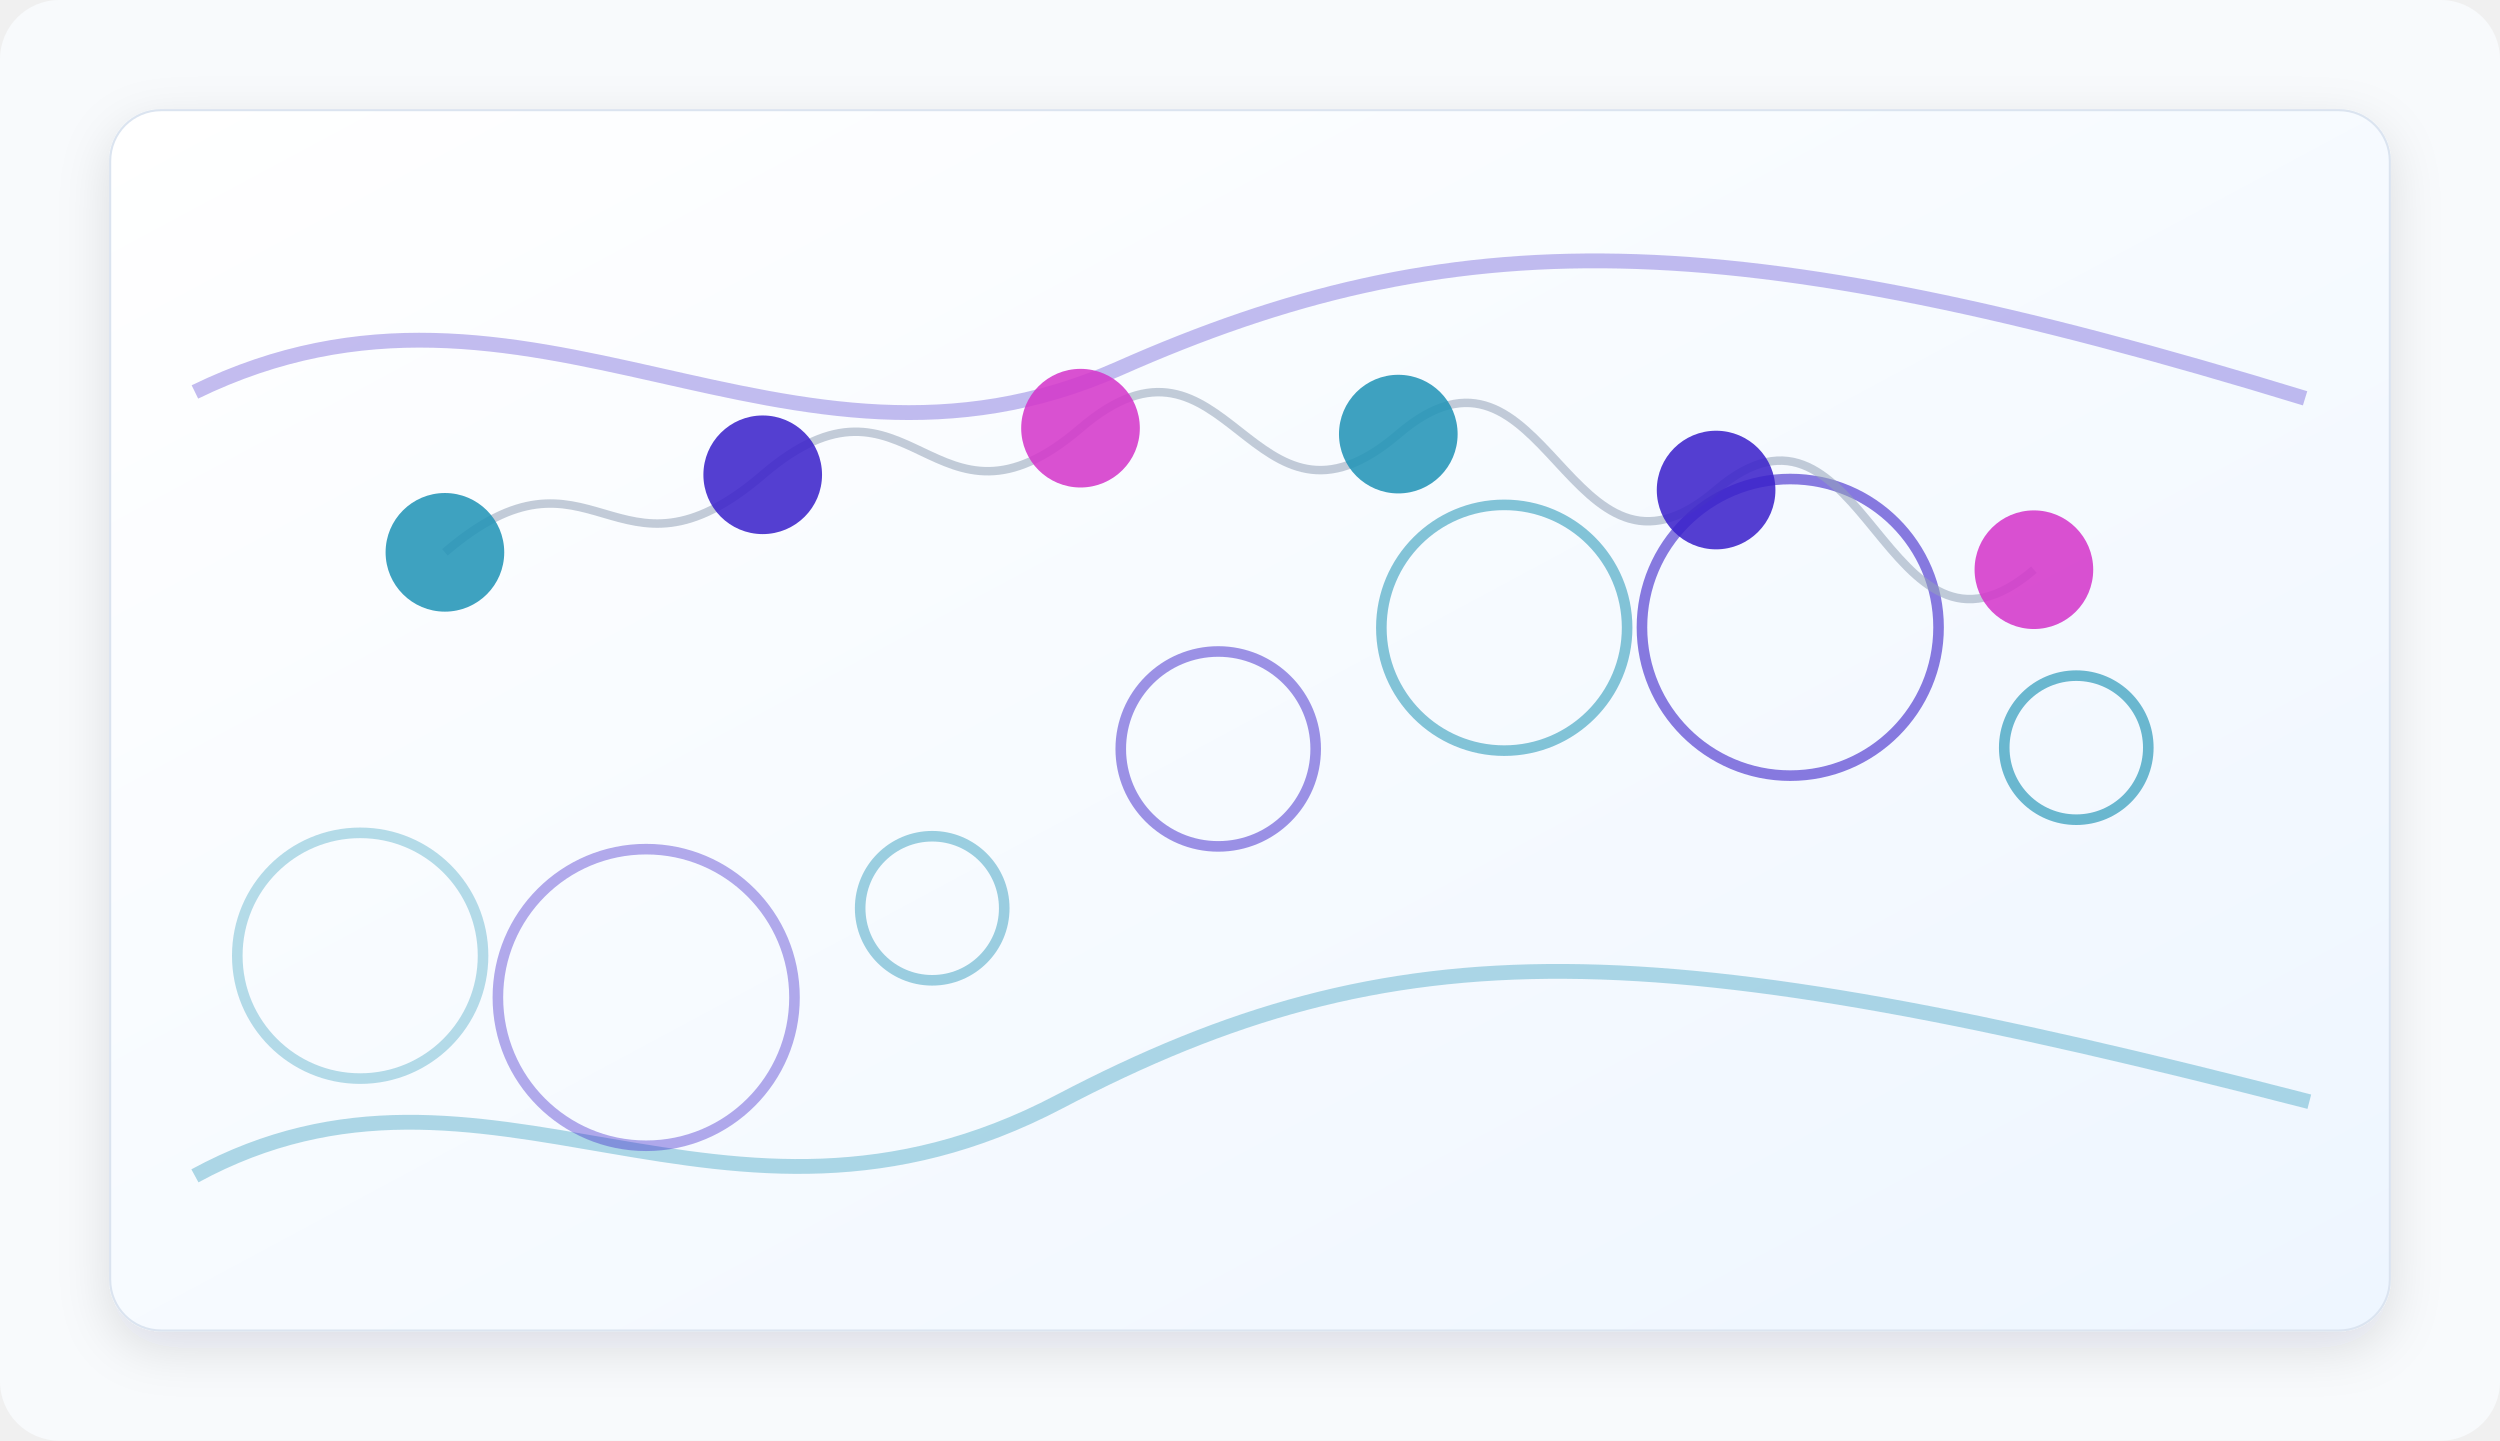
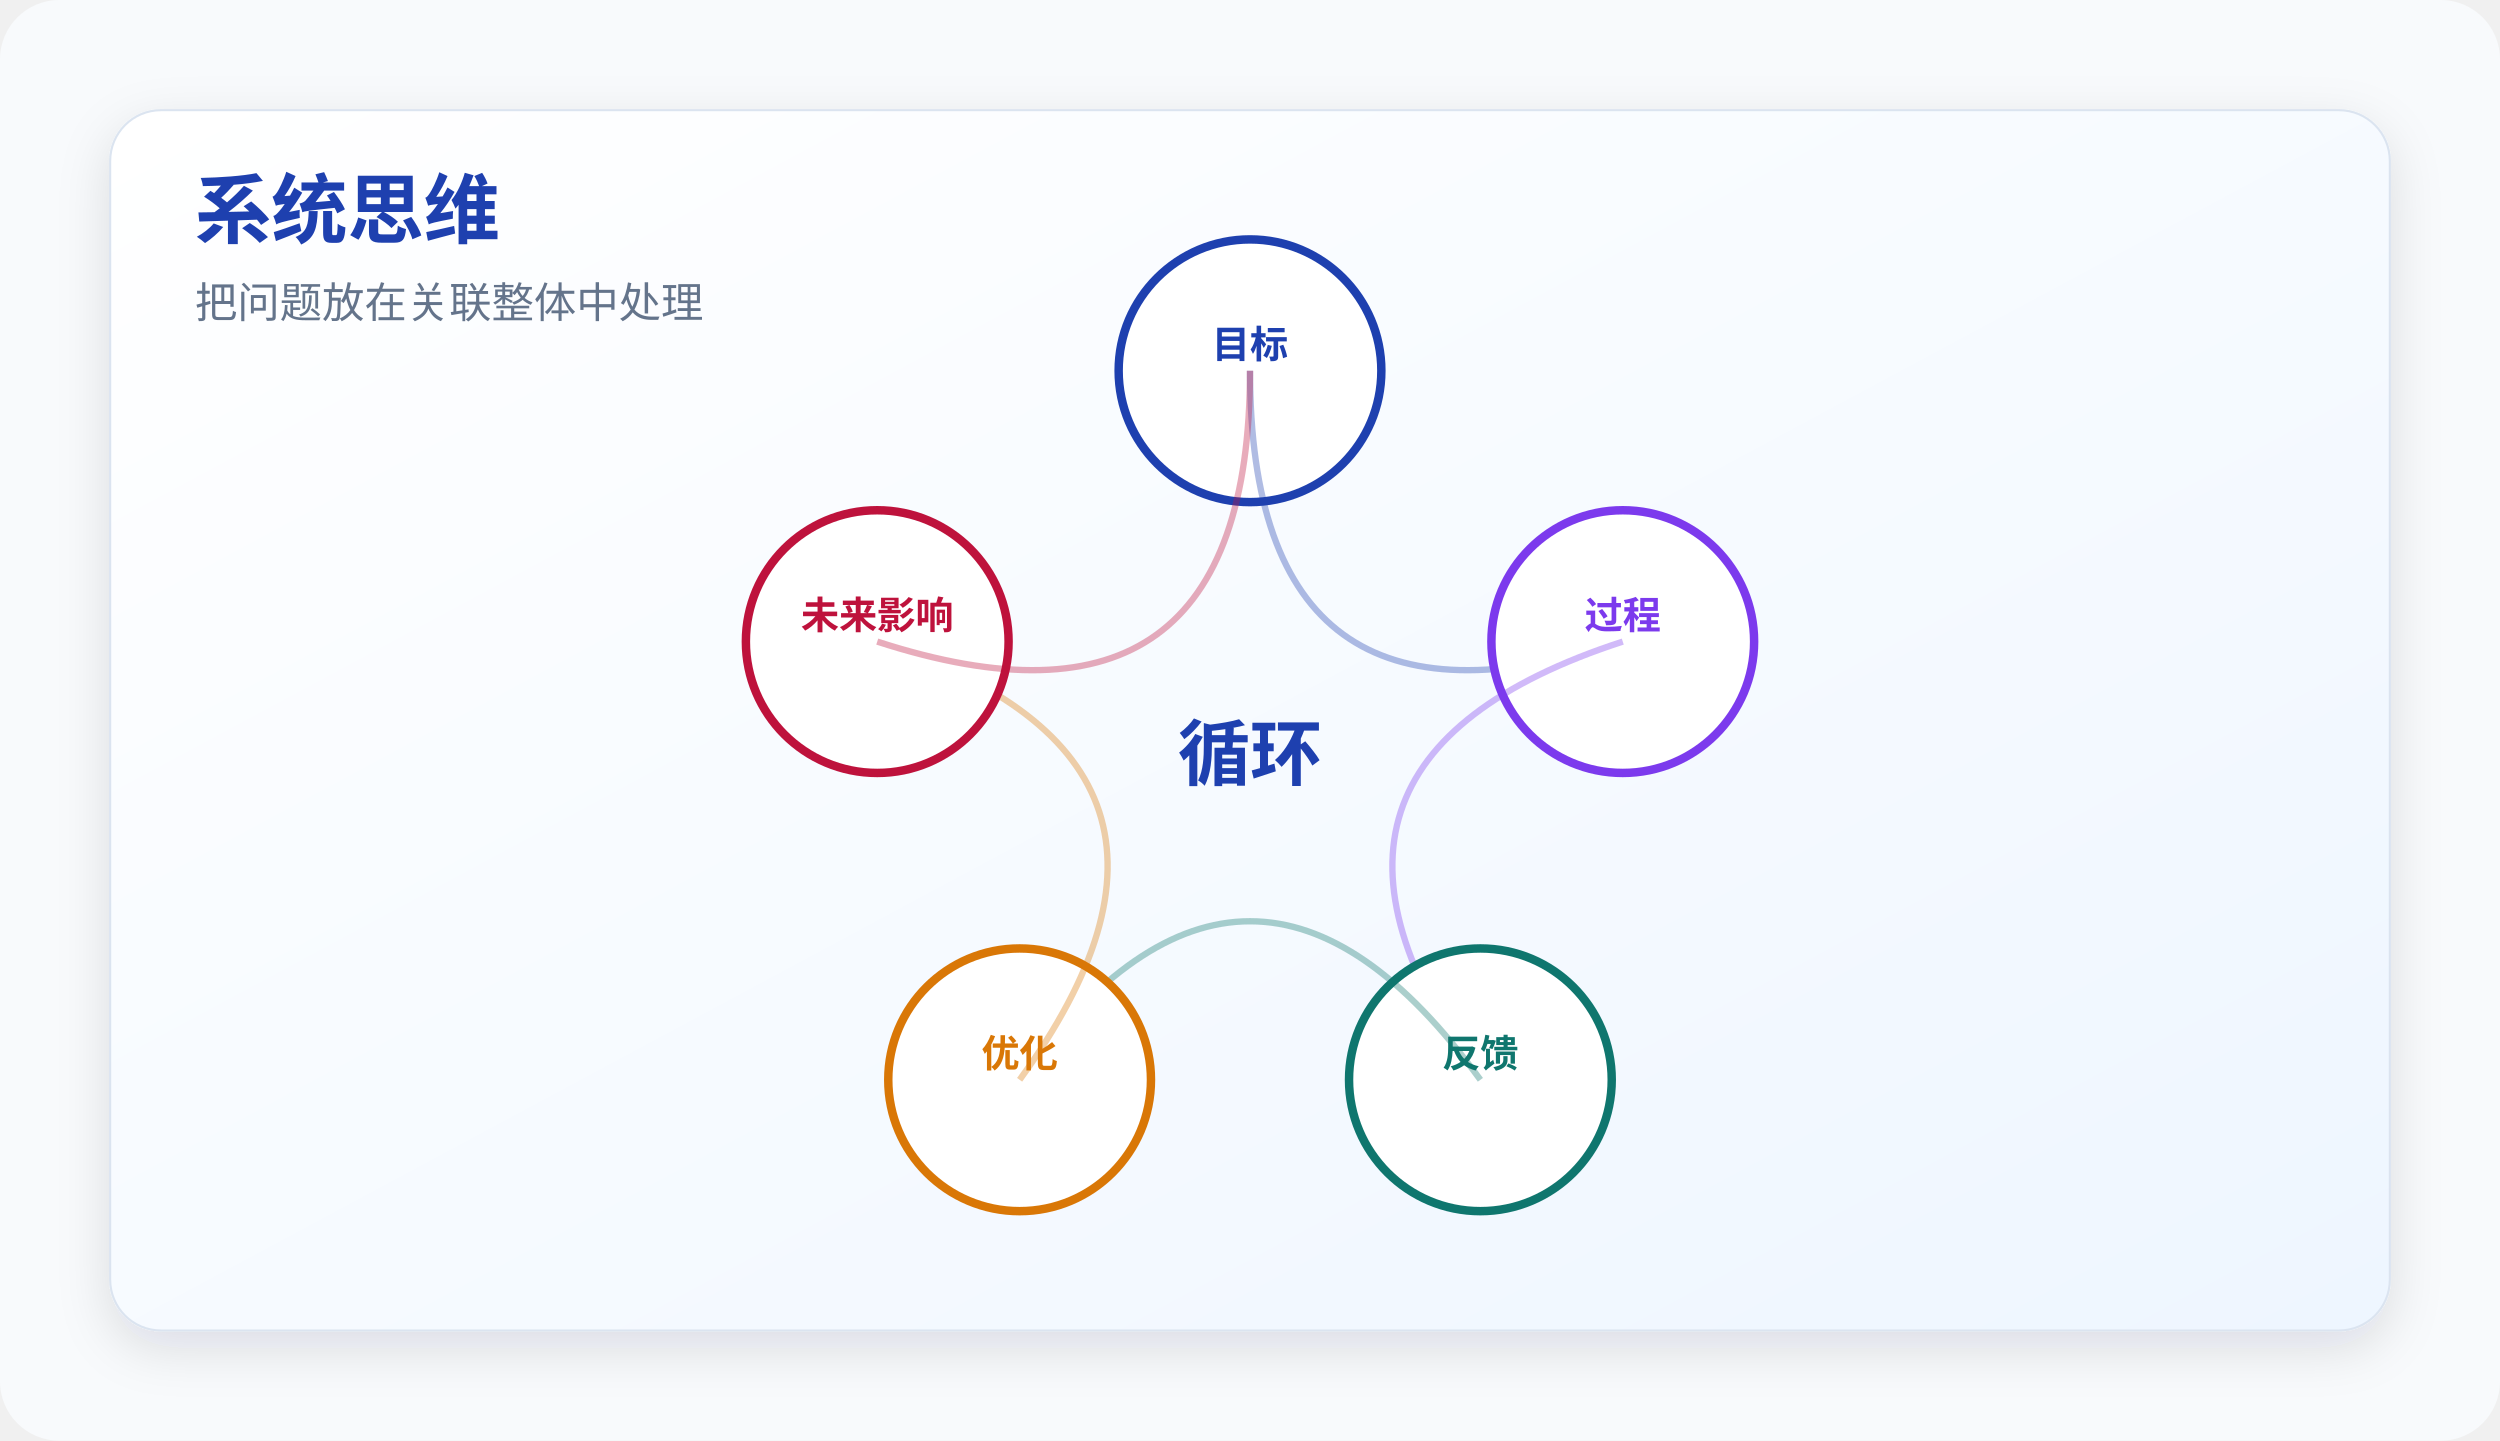
- <svg xmlns="http://www.w3.org/2000/svg" width="1180" height="680" viewBox="0 0 1180 680" role="img" aria-label="第 19 页图片 1">
+ <svg xmlns="http://www.w3.org/2000/svg" width="1180" height="680" viewBox="0 0 1180 680" role="img" aria-label="系统思维">
  <defs>
    <linearGradient id="bg" x1="0" y1="0" x2="1" y2="1">
      <stop offset="0" stop-color="#ffffff" />
      <stop offset="1" stop-color="#eef6ff" />
    </linearGradient>
    <filter id="shadow" x="-20%" y="-20%" width="140%" height="140%">
      <feDropShadow dx="0" dy="8" stdDeviation="12" flood-color="#0f172a" flood-opacity="0.12" />
    </filter>
  </defs>
  <rect width="1180" height="680" rx="28" fill="#f8fafc" />
  <rect x="52" y="52" width="1076" height="576" rx="24" fill="url(#bg)" stroke="#dbe4f0" filter="url(#shadow)" />
-   <path d="M92 555 C230 480, 340 604, 500 520 S780 440, 1090 520" fill="none" stroke="hsl(194 70% 42%)" stroke-width="7" opacity="0.35" />
-   <path d="M92 185 C250 108, 370 244, 528 174 S814 104, 1088 188" fill="none" stroke="hsl(249 72% 46%)" stroke-width="7" opacity="0.30" />
-   <circle cx="170.0" cy="451.1" r="58" fill="none" stroke="hsl(194 70% 42%)" stroke-width="5" opacity="0.32" />
-   <circle cx="305.0" cy="470.8" r="70" fill="none" stroke="hsl(249 72% 46%)" stroke-width="5" opacity="0.375" />
-   <circle cx="440.0" cy="428.7" r="34" fill="none" stroke="hsl(194 70% 42%)" stroke-width="5" opacity="0.43" />
-   <circle cx="575.0" cy="353.5" r="46" fill="none" stroke="hsl(249 72% 46%)" stroke-width="5" opacity="0.485" />
-   <circle cx="710.0" cy="296.3" r="58" fill="none" stroke="hsl(194 70% 42%)" stroke-width="5" opacity="0.54" />
-   <circle cx="845.0" cy="296.1" r="70" fill="none" stroke="hsl(249 72% 46%)" stroke-width="5" opacity="0.595" />
-   <circle cx="980.0" cy="352.9" r="34" fill="none" stroke="hsl(194 70% 42%)" stroke-width="5" opacity="0.65" />
-   <path d="M210.0 260.7 C280.0 200.7, 290.0 284.1, 360.0 224.1" fill="none" stroke="#94a3b8" stroke-width="4" opacity="0.55" />
-   <circle cx="210.0" cy="260.7" r="28" fill="hsl(194 70% 42%)" opacity="0.86" />
-   <path d="M360.0 224.1 C430.0 164.1, 440.0 262.1, 510.0 202.1" fill="none" stroke="#94a3b8" stroke-width="4" opacity="0.55" />
-   <circle cx="360.0" cy="224.1" r="28" fill="hsl(249 72% 46%)" opacity="0.86" />
-   <path d="M510.0 202.1 C580.0 142.1, 590.0 264.9, 660.0 204.9" fill="none" stroke="#94a3b8" stroke-width="4" opacity="0.55" />
-   <circle cx="510.0" cy="202.1" r="28" fill="hsl(304 65% 52%)" opacity="0.86" />
-   <path d="M660.0 204.9 C730.0 144.9, 740.0 291.3, 810.0 231.3" fill="none" stroke="#94a3b8" stroke-width="4" opacity="0.55" />
-   <circle cx="660.0" cy="204.9" r="28" fill="hsl(194 70% 42%)" opacity="0.86" />
-   <path d="M810.0 231.3 C880.0 171.3, 890.0 328.9, 960.0 268.9" fill="none" stroke="#94a3b8" stroke-width="4" opacity="0.55" />
-   <circle cx="810.0" cy="231.3" r="28" fill="hsl(249 72% 46%)" opacity="0.86" />
-   <circle cx="960.0" cy="268.9" r="28" fill="hsl(304 65% 52%)" opacity="0.86" />
+   <text x="92" y="112" text-anchor="start" font-family="-apple-system,BlinkMacSystemFont,'Segoe UI','Microsoft YaHei',Arial,sans-serif" font-size="36" font-weight="800" fill="#1e40af">系统思维</text>
+   <text x="92" y="150" text-anchor="start" font-family="-apple-system,BlinkMacSystemFont,'Segoe UI','Microsoft YaHei',Arial,sans-serif" font-size="20" font-weight="500" fill="#64748b">把问题放在关联整体中处理</text>
+   <circle cx="590" cy="175" r="62" fill="#fff" stroke="#1e40af" stroke-width="4" />
+   <text x="590" y="169" text-anchor="middle" font-family="-apple-system,BlinkMacSystemFont,'Segoe UI','Microsoft YaHei',Arial,sans-serif" font-size="18" font-weight="800" fill="#1e40af">目标</text>
+   <path d="M590 175 Q590 360 765.945 302.832" fill="none" stroke="#1e40af" stroke-width="3" opacity="0.35" />
+   <circle cx="765.945" cy="302.832" r="62" fill="#fff" stroke="#7c3aed" stroke-width="4" />
+   <text x="765.945" y="296.832" text-anchor="middle" font-family="-apple-system,BlinkMacSystemFont,'Segoe UI','Microsoft YaHei',Arial,sans-serif" font-size="18" font-weight="800" fill="#7c3aed">过程</text>
+   <path d="M765.945 302.832 Q590 360 698.74 509.668" fill="none" stroke="#7c3aed" stroke-width="3" opacity="0.35" />
+   <circle cx="698.74" cy="509.668" r="62" fill="#fff" stroke="#0f766e" stroke-width="4" />
+   <text x="698.74" y="503.668" text-anchor="middle" font-family="-apple-system,BlinkMacSystemFont,'Segoe UI','Microsoft YaHei',Arial,sans-serif" font-size="18" font-weight="800" fill="#0f766e">反馈</text>
+   <path d="M698.74 509.668 Q590 360 481.26 509.668" fill="none" stroke="#0f766e" stroke-width="3" opacity="0.35" />
+   <circle cx="481.26" cy="509.668" r="62" fill="#fff" stroke="#d97706" stroke-width="4" />
+   <text x="481.26" y="503.668" text-anchor="middle" font-family="-apple-system,BlinkMacSystemFont,'Segoe UI','Microsoft YaHei',Arial,sans-serif" font-size="18" font-weight="800" fill="#d97706">优化</text>
+   <path d="M481.26 509.668 Q590 360 414.055 302.832" fill="none" stroke="#d97706" stroke-width="3" opacity="0.35" />
+   <circle cx="414.055" cy="302.832" r="62" fill="#fff" stroke="#be123c" stroke-width="4" />
+   <text x="414.055" y="296.832" text-anchor="middle" font-family="-apple-system,BlinkMacSystemFont,'Segoe UI','Microsoft YaHei',Arial,sans-serif" font-size="18" font-weight="800" fill="#be123c">未来影响</text>
+   <path d="M414.055 302.832 Q590 360 590 175" fill="none" stroke="#be123c" stroke-width="3" opacity="0.35" />
+   <text x="590" y="368" text-anchor="middle" font-family="-apple-system,BlinkMacSystemFont,'Segoe UI','Microsoft YaHei',Arial,sans-serif" font-size="34" font-weight="800" fill="#1e40af">循环</text>
</svg>
